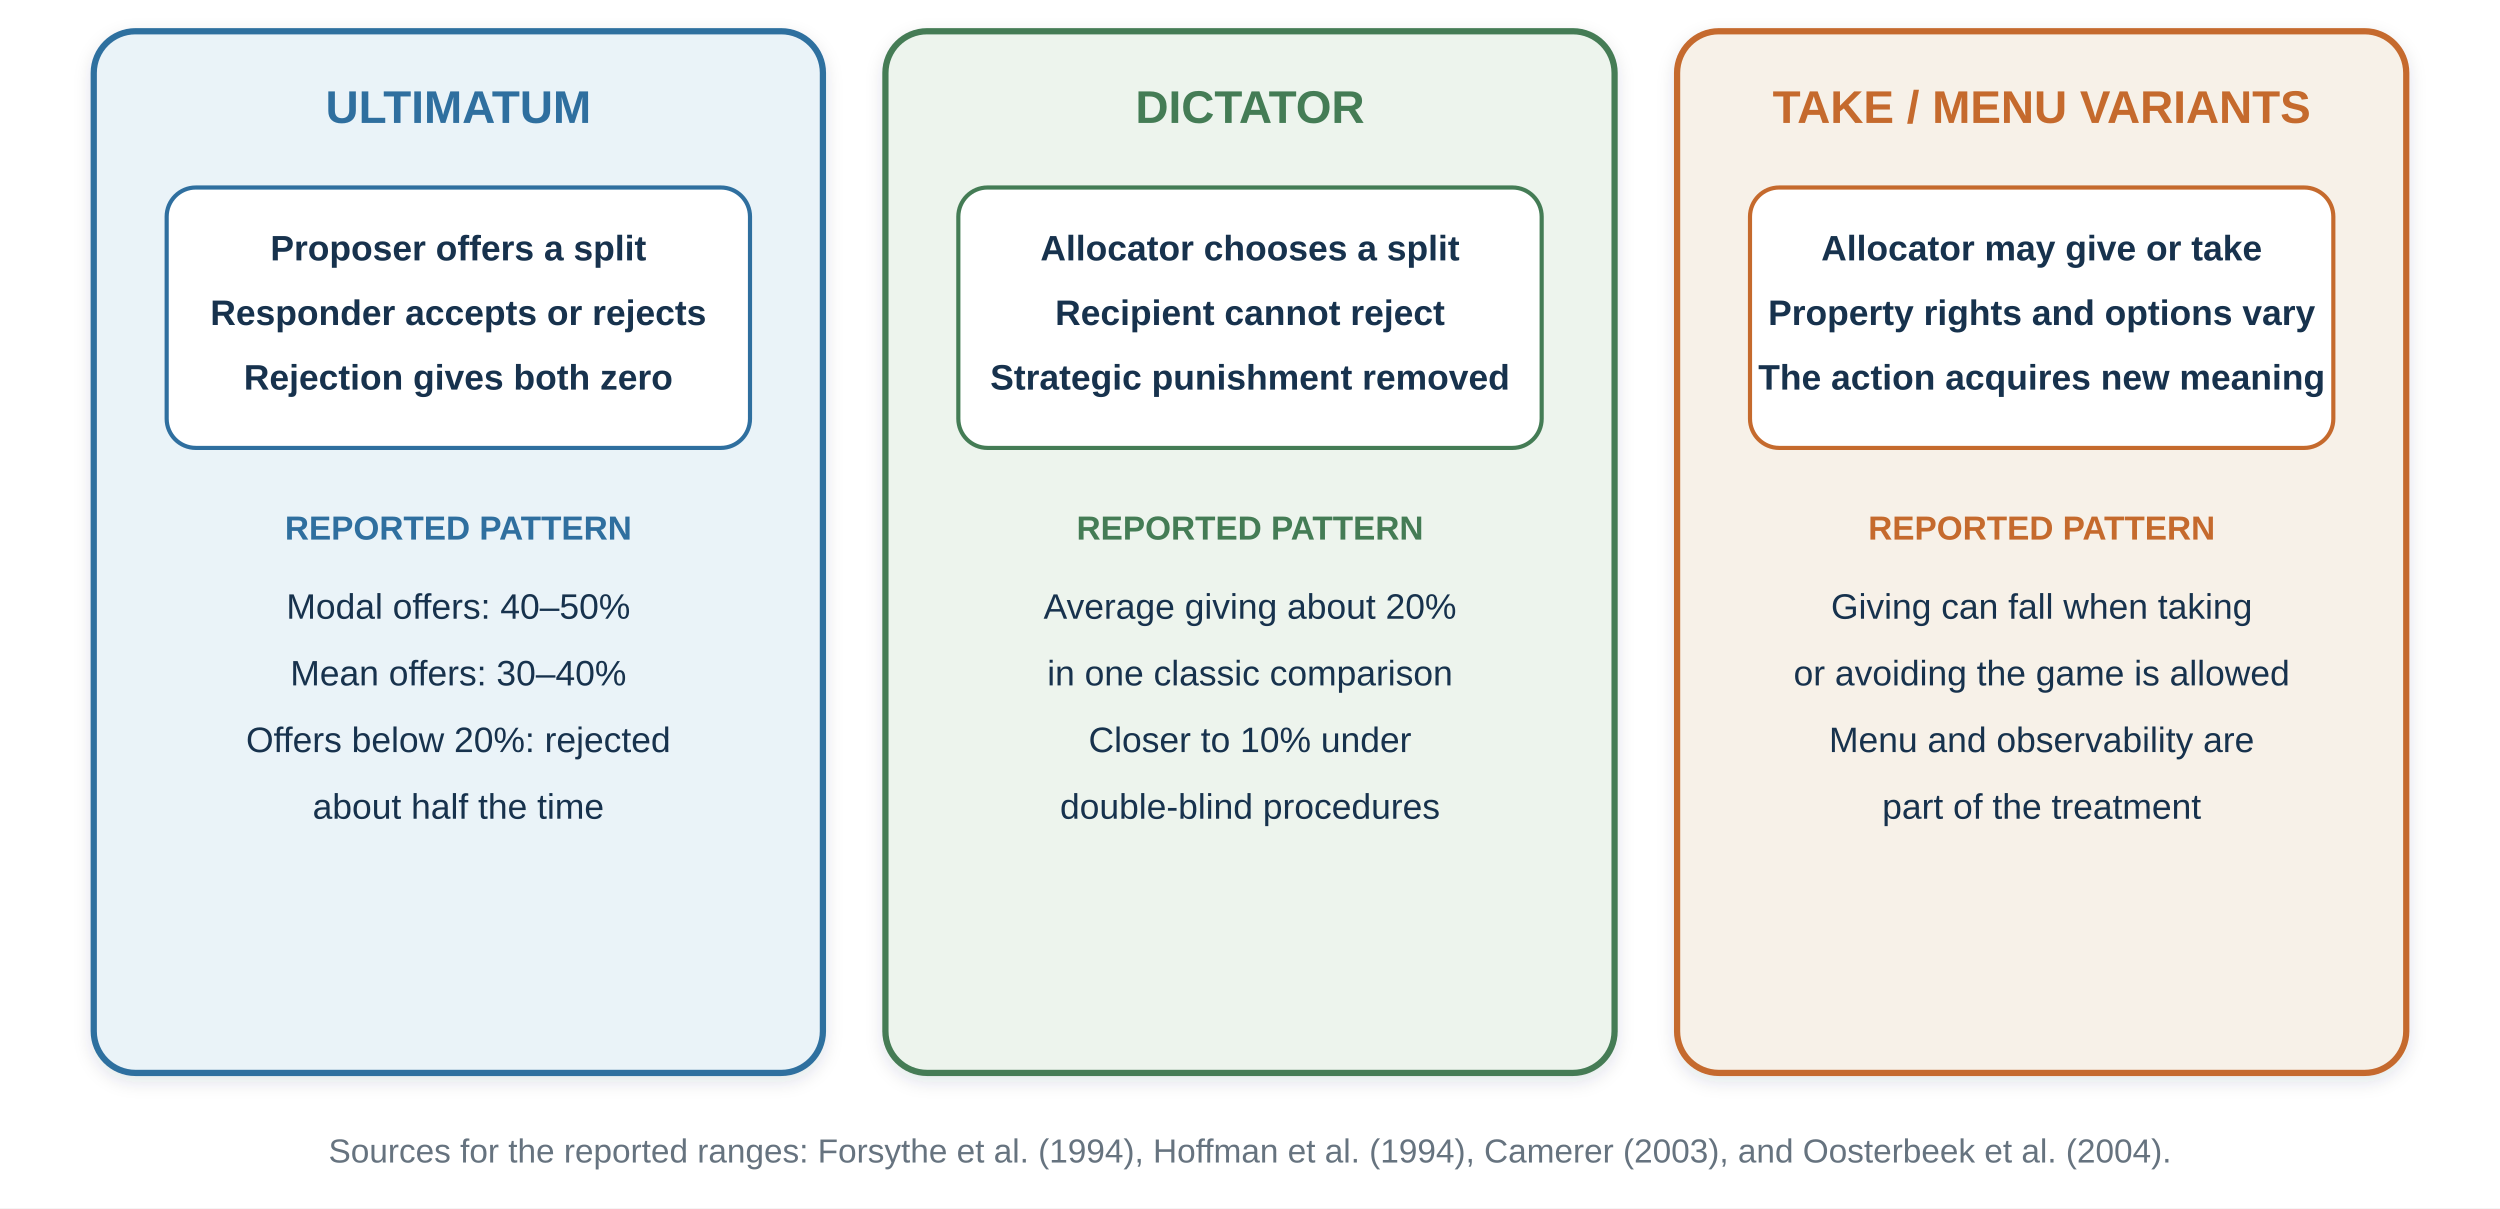
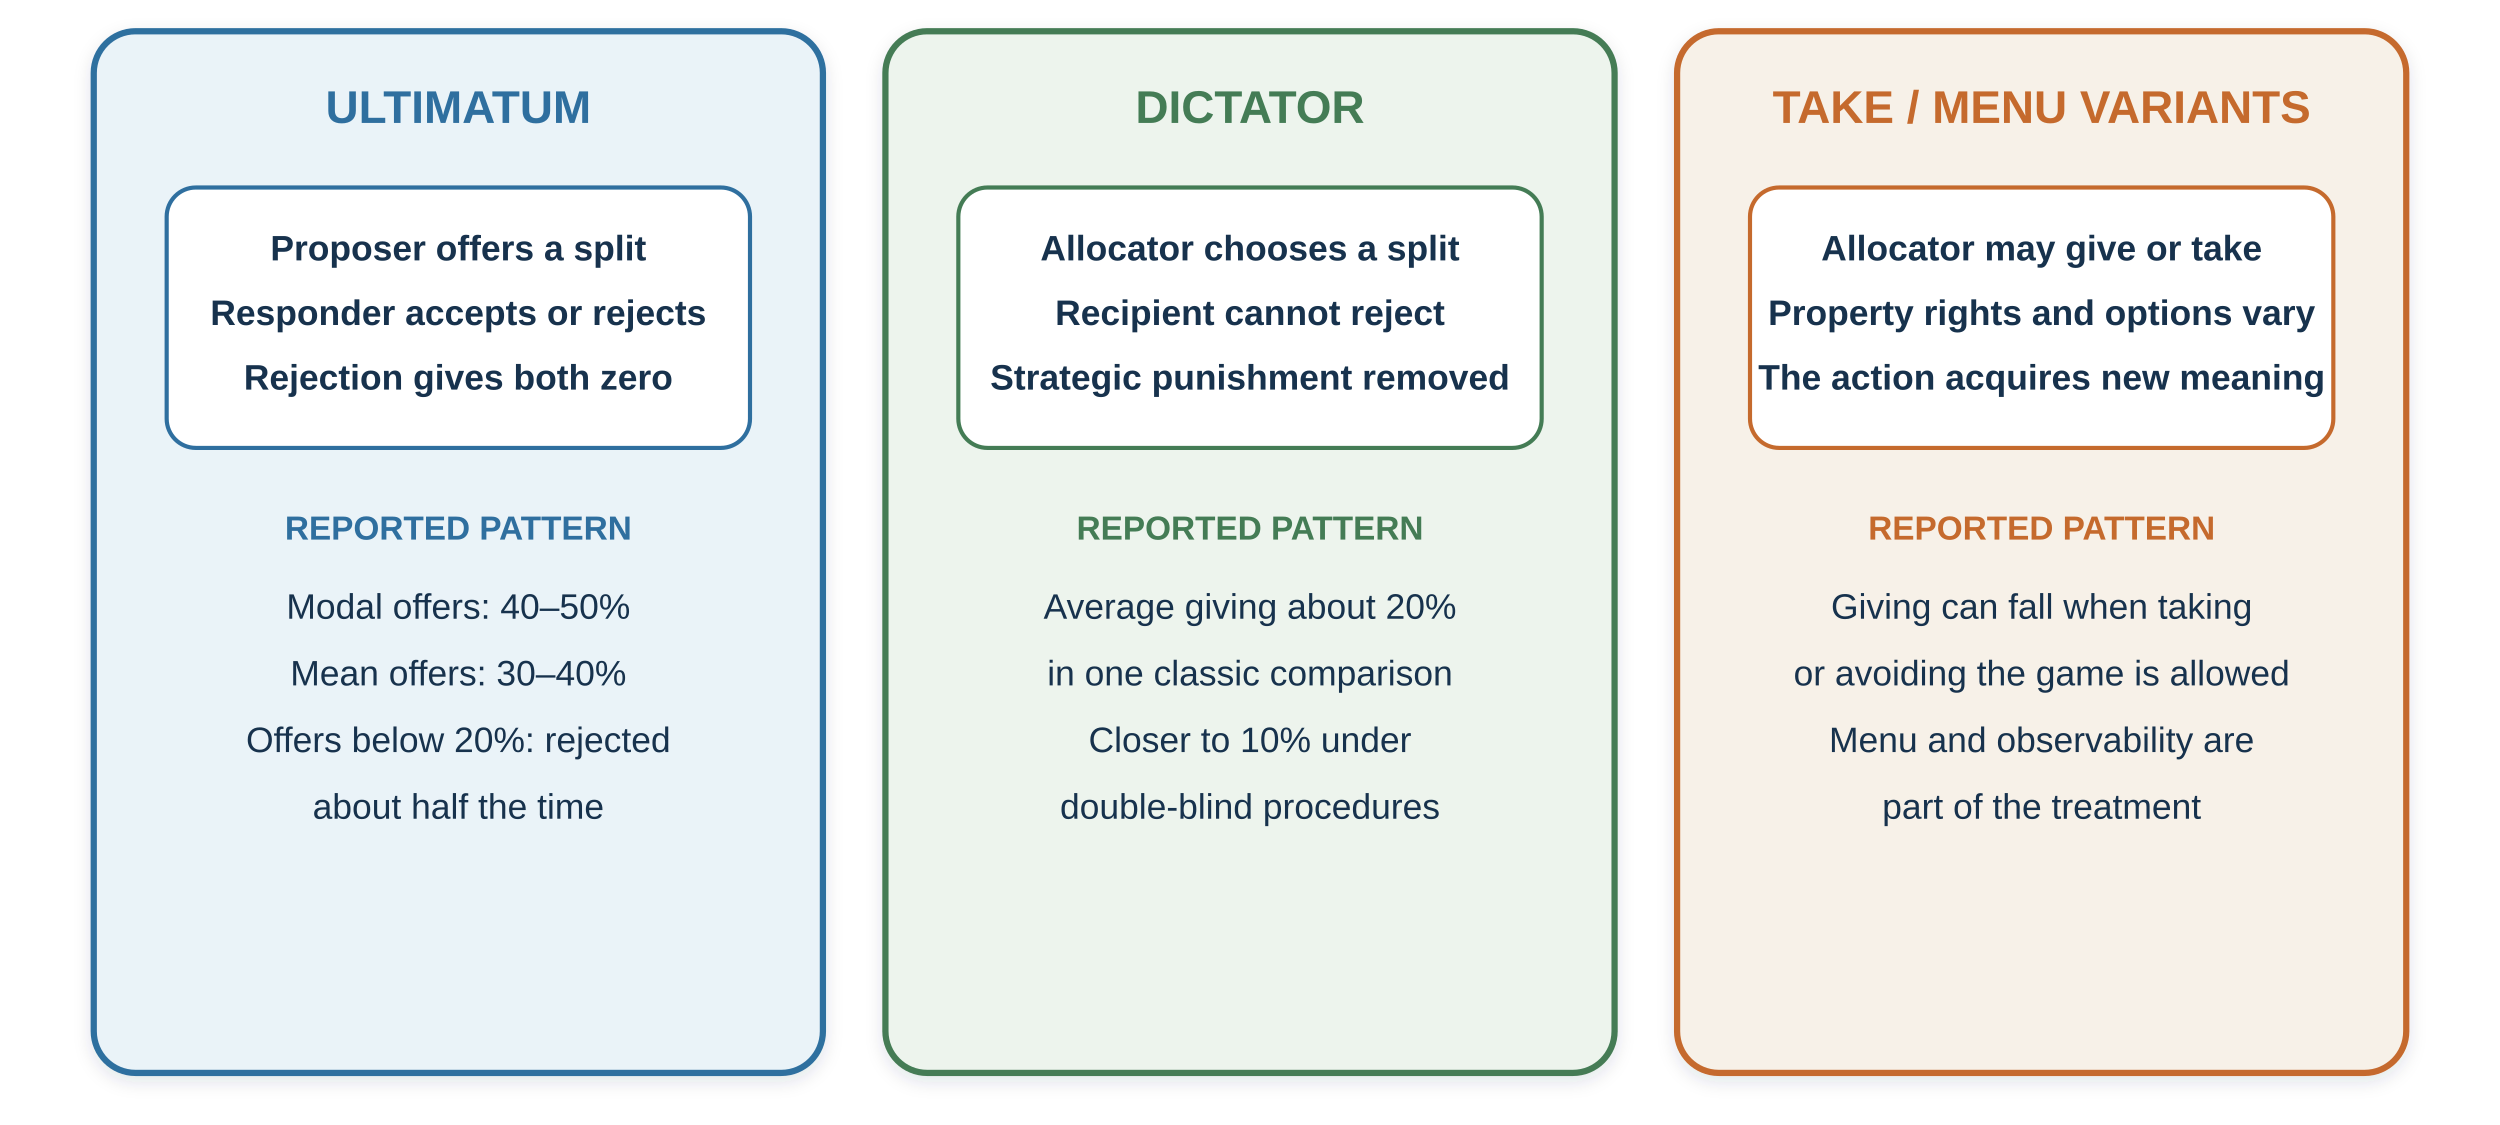
- <svg xmlns="http://www.w3.org/2000/svg" width="1200" height="580" viewBox="0 105 1200 580" role="img" aria-labelledby="title desc">
+ <svg xmlns="http://www.w3.org/2000/svg" width="1200" height="540" viewBox="0 105 1200 540" role="img" aria-labelledby="title desc">
  <defs>
    <marker id="blueArrow" viewBox="0 0 10 8" markerWidth="10" markerHeight="8" refX="9" refY="4" orient="auto" markerUnits="userSpaceOnUse">
      <path d="M0.5 0.8 L9 4 L0.5 7.2 Z" fill="#2f6f9f" />
    </marker>
    <marker id="orangeArrow" viewBox="0 0 10 8" markerWidth="10" markerHeight="8" refX="9" refY="4" orient="auto" markerUnits="userSpaceOnUse">
      <path d="M0.5 0.8 L9 4 L0.5 7.2 Z" fill="#c56a2d" />
    </marker>
    <filter id="shadow">
      <feDropShadow dx="0" dy="3" stdDeviation="4" flood-color="#17324d" flood-opacity="0.12" />
    </filter>
  </defs>
-   <rect width="1200" height="580" fill="#ffffff" x="0" y="105" />
+   <rect width="1200" height="540" fill="#ffffff" x="0" y="105" />
  <rect x="45" y="120" width="350" height="500" rx="20" fill="#eaf3f8" stroke="#2f6f9f" stroke-width="3" filter="url(#shadow)" />
  <text x="220" y="164" text-anchor="middle" font-family="Arial, sans-serif" font-size="22.0" font-weight="700" fill="#2f6f9f">ULTIMATUM</text>
  <rect x="80" y="195" width="280" height="125" rx="14" fill="#ffffff" stroke="#2f6f9f" stroke-width="2" />
  <text x="220" y="230" text-anchor="middle" font-family="Arial, sans-serif" font-size="17.0" font-weight="700" fill="#17324d">Proposer offers a split</text>
  <text x="220" y="261" text-anchor="middle" font-family="Arial, sans-serif" font-size="17.0" font-weight="700" fill="#17324d">Responder accepts or rejects</text>
  <text x="220" y="292" text-anchor="middle" font-family="Arial, sans-serif" font-size="17.0" font-weight="700" fill="#17324d">Rejection gives both zero</text>
  <text x="220" y="364" text-anchor="middle" font-family="Arial, sans-serif" font-size="16.0" font-weight="700" fill="#2f6f9f">REPORTED PATTERN</text>
  <text x="220" y="402" text-anchor="middle" font-family="Arial, sans-serif" font-size="17.0" font-weight="400" fill="#17324d">Modal offers: 40–50%</text>
  <text x="220" y="434" text-anchor="middle" font-family="Arial, sans-serif" font-size="17.0" font-weight="400" fill="#17324d">Mean offers: 30–40%</text>
  <text x="220" y="466" text-anchor="middle" font-family="Arial, sans-serif" font-size="17.0" font-weight="400" fill="#17324d">Offers below 20%: rejected</text>
  <text x="220" y="498" text-anchor="middle" font-family="Arial, sans-serif" font-size="17.0" font-weight="400" fill="#17324d">about half the time</text>
  <rect x="425" y="120" width="350" height="500" rx="20" fill="#edf4ed" stroke="#447c55" stroke-width="3" filter="url(#shadow)" />
  <text x="600" y="164" text-anchor="middle" font-family="Arial, sans-serif" font-size="22.0" font-weight="700" fill="#447c55">DICTATOR</text>
  <rect x="460" y="195" width="280" height="125" rx="14" fill="#ffffff" stroke="#447c55" stroke-width="2" />
  <text x="600" y="230" text-anchor="middle" font-family="Arial, sans-serif" font-size="17.0" font-weight="700" fill="#17324d">Allocator chooses a split</text>
  <text x="600" y="261" text-anchor="middle" font-family="Arial, sans-serif" font-size="17.0" font-weight="700" fill="#17324d">Recipient cannot reject</text>
  <text x="600" y="292" text-anchor="middle" font-family="Arial, sans-serif" font-size="17.0" font-weight="700" fill="#17324d">Strategic punishment removed</text>
  <text x="600" y="364" text-anchor="middle" font-family="Arial, sans-serif" font-size="16.0" font-weight="700" fill="#447c55">REPORTED PATTERN</text>
  <text x="600" y="402" text-anchor="middle" font-family="Arial, sans-serif" font-size="17.0" font-weight="400" fill="#17324d">Average giving about 20%</text>
  <text x="600" y="434" text-anchor="middle" font-family="Arial, sans-serif" font-size="17.0" font-weight="400" fill="#17324d">in one classic comparison</text>
  <text x="600" y="466" text-anchor="middle" font-family="Arial, sans-serif" font-size="17.0" font-weight="400" fill="#17324d">Closer to 10% under</text>
  <text x="600" y="498" text-anchor="middle" font-family="Arial, sans-serif" font-size="17.0" font-weight="400" fill="#17324d">double-blind procedures</text>
  <rect x="805" y="120" width="350" height="500" rx="20" fill="#f7f1e8" stroke="#c56a2d" stroke-width="3" filter="url(#shadow)" />
  <text x="980" y="164" text-anchor="middle" font-family="Arial, sans-serif" font-size="22.0" font-weight="700" fill="#c56a2d">TAKE / MENU VARIANTS</text>
  <rect x="840" y="195" width="280" height="125" rx="14" fill="#ffffff" stroke="#c56a2d" stroke-width="2" />
  <text x="980" y="230" text-anchor="middle" font-family="Arial, sans-serif" font-size="17.0" font-weight="700" fill="#17324d">Allocator may give or take</text>
  <text x="980" y="261" text-anchor="middle" font-family="Arial, sans-serif" font-size="17.0" font-weight="700" fill="#17324d">Property rights and options vary</text>
  <text x="980" y="292" text-anchor="middle" font-family="Arial, sans-serif" font-size="17.0" font-weight="700" fill="#17324d">The action acquires new meaning</text>
  <text x="980" y="364" text-anchor="middle" font-family="Arial, sans-serif" font-size="16.0" font-weight="700" fill="#c56a2d">REPORTED PATTERN</text>
  <text x="980" y="402" text-anchor="middle" font-family="Arial, sans-serif" font-size="17.0" font-weight="400" fill="#17324d">Giving can fall when taking</text>
  <text x="980" y="434" text-anchor="middle" font-family="Arial, sans-serif" font-size="17.0" font-weight="400" fill="#17324d">or avoiding the game is allowed</text>
  <text x="980" y="466" text-anchor="middle" font-family="Arial, sans-serif" font-size="17.0" font-weight="400" fill="#17324d">Menu and observability are</text>
  <text x="980" y="498" text-anchor="middle" font-family="Arial, sans-serif" font-size="17.0" font-weight="400" fill="#17324d">part of the treatment</text>
-   <text x="600" y="663" text-anchor="middle" font-family="Arial, sans-serif" font-size="16" font-weight="400" fill="#66737f">Sources for the reported ranges: Forsythe et al. (1994), Hoffman et al. (1994), Camerer (2003), and Oosterbeek et al. (2004).</text>
</svg>
